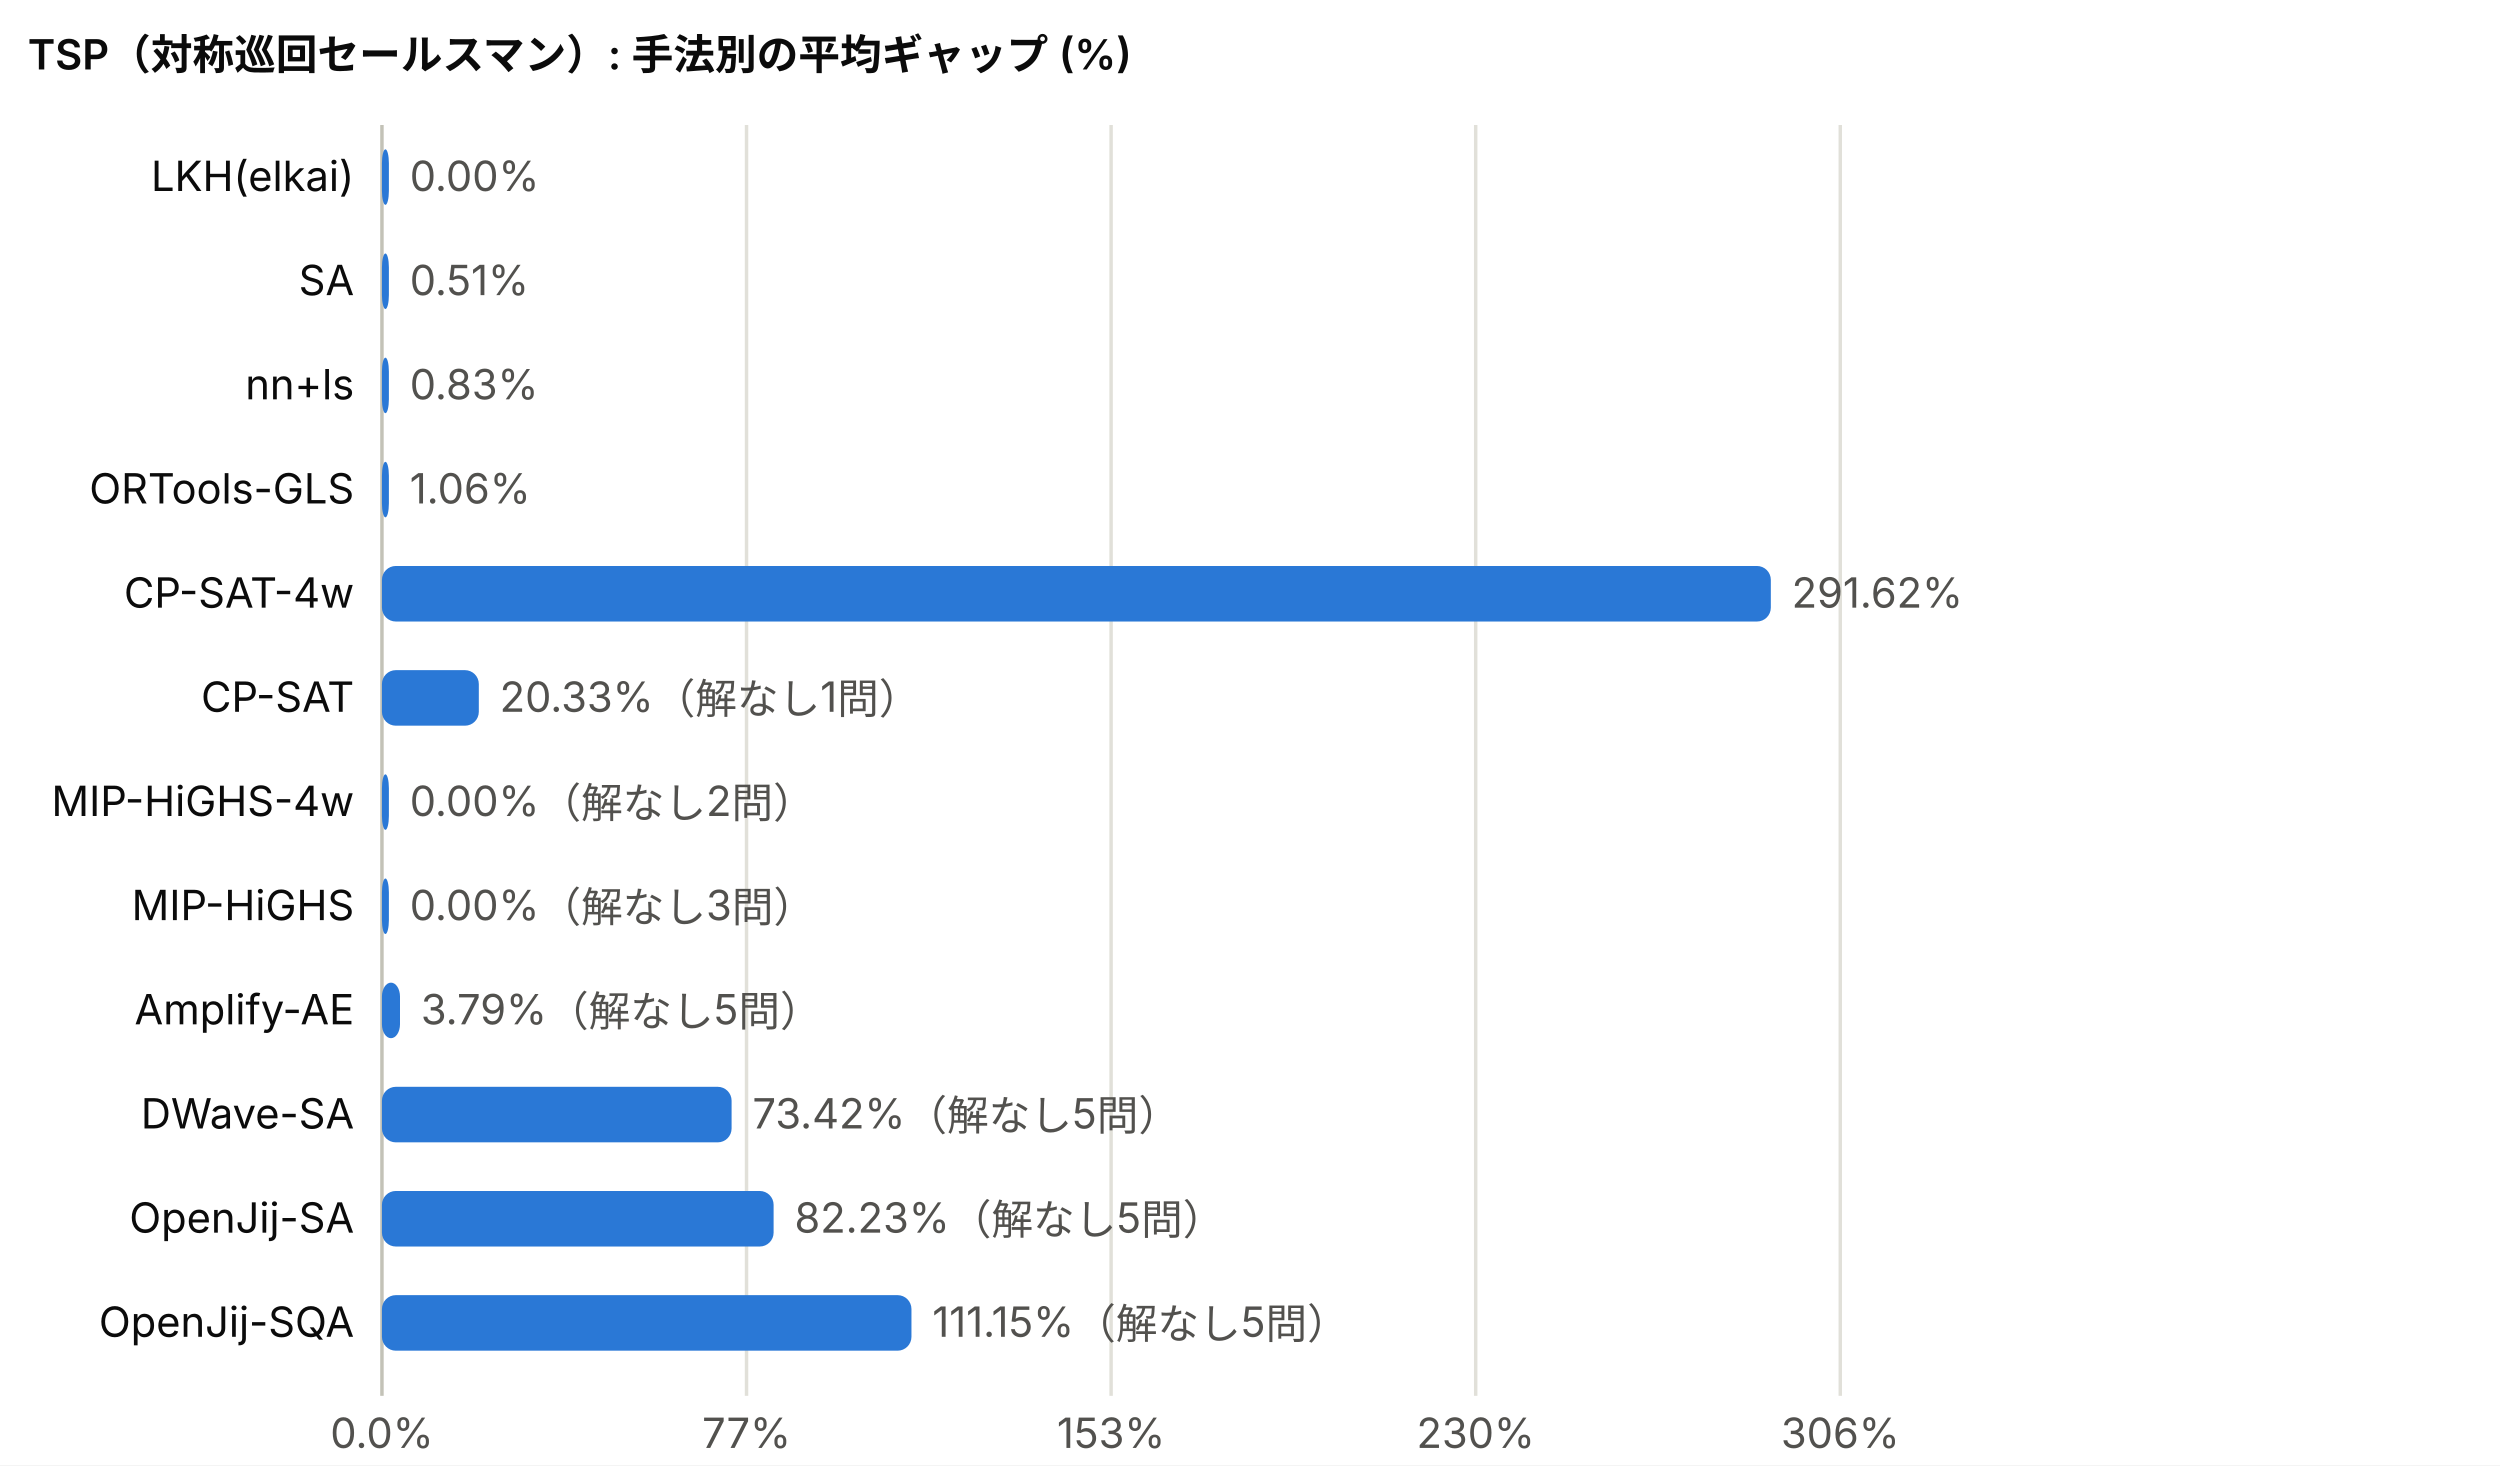
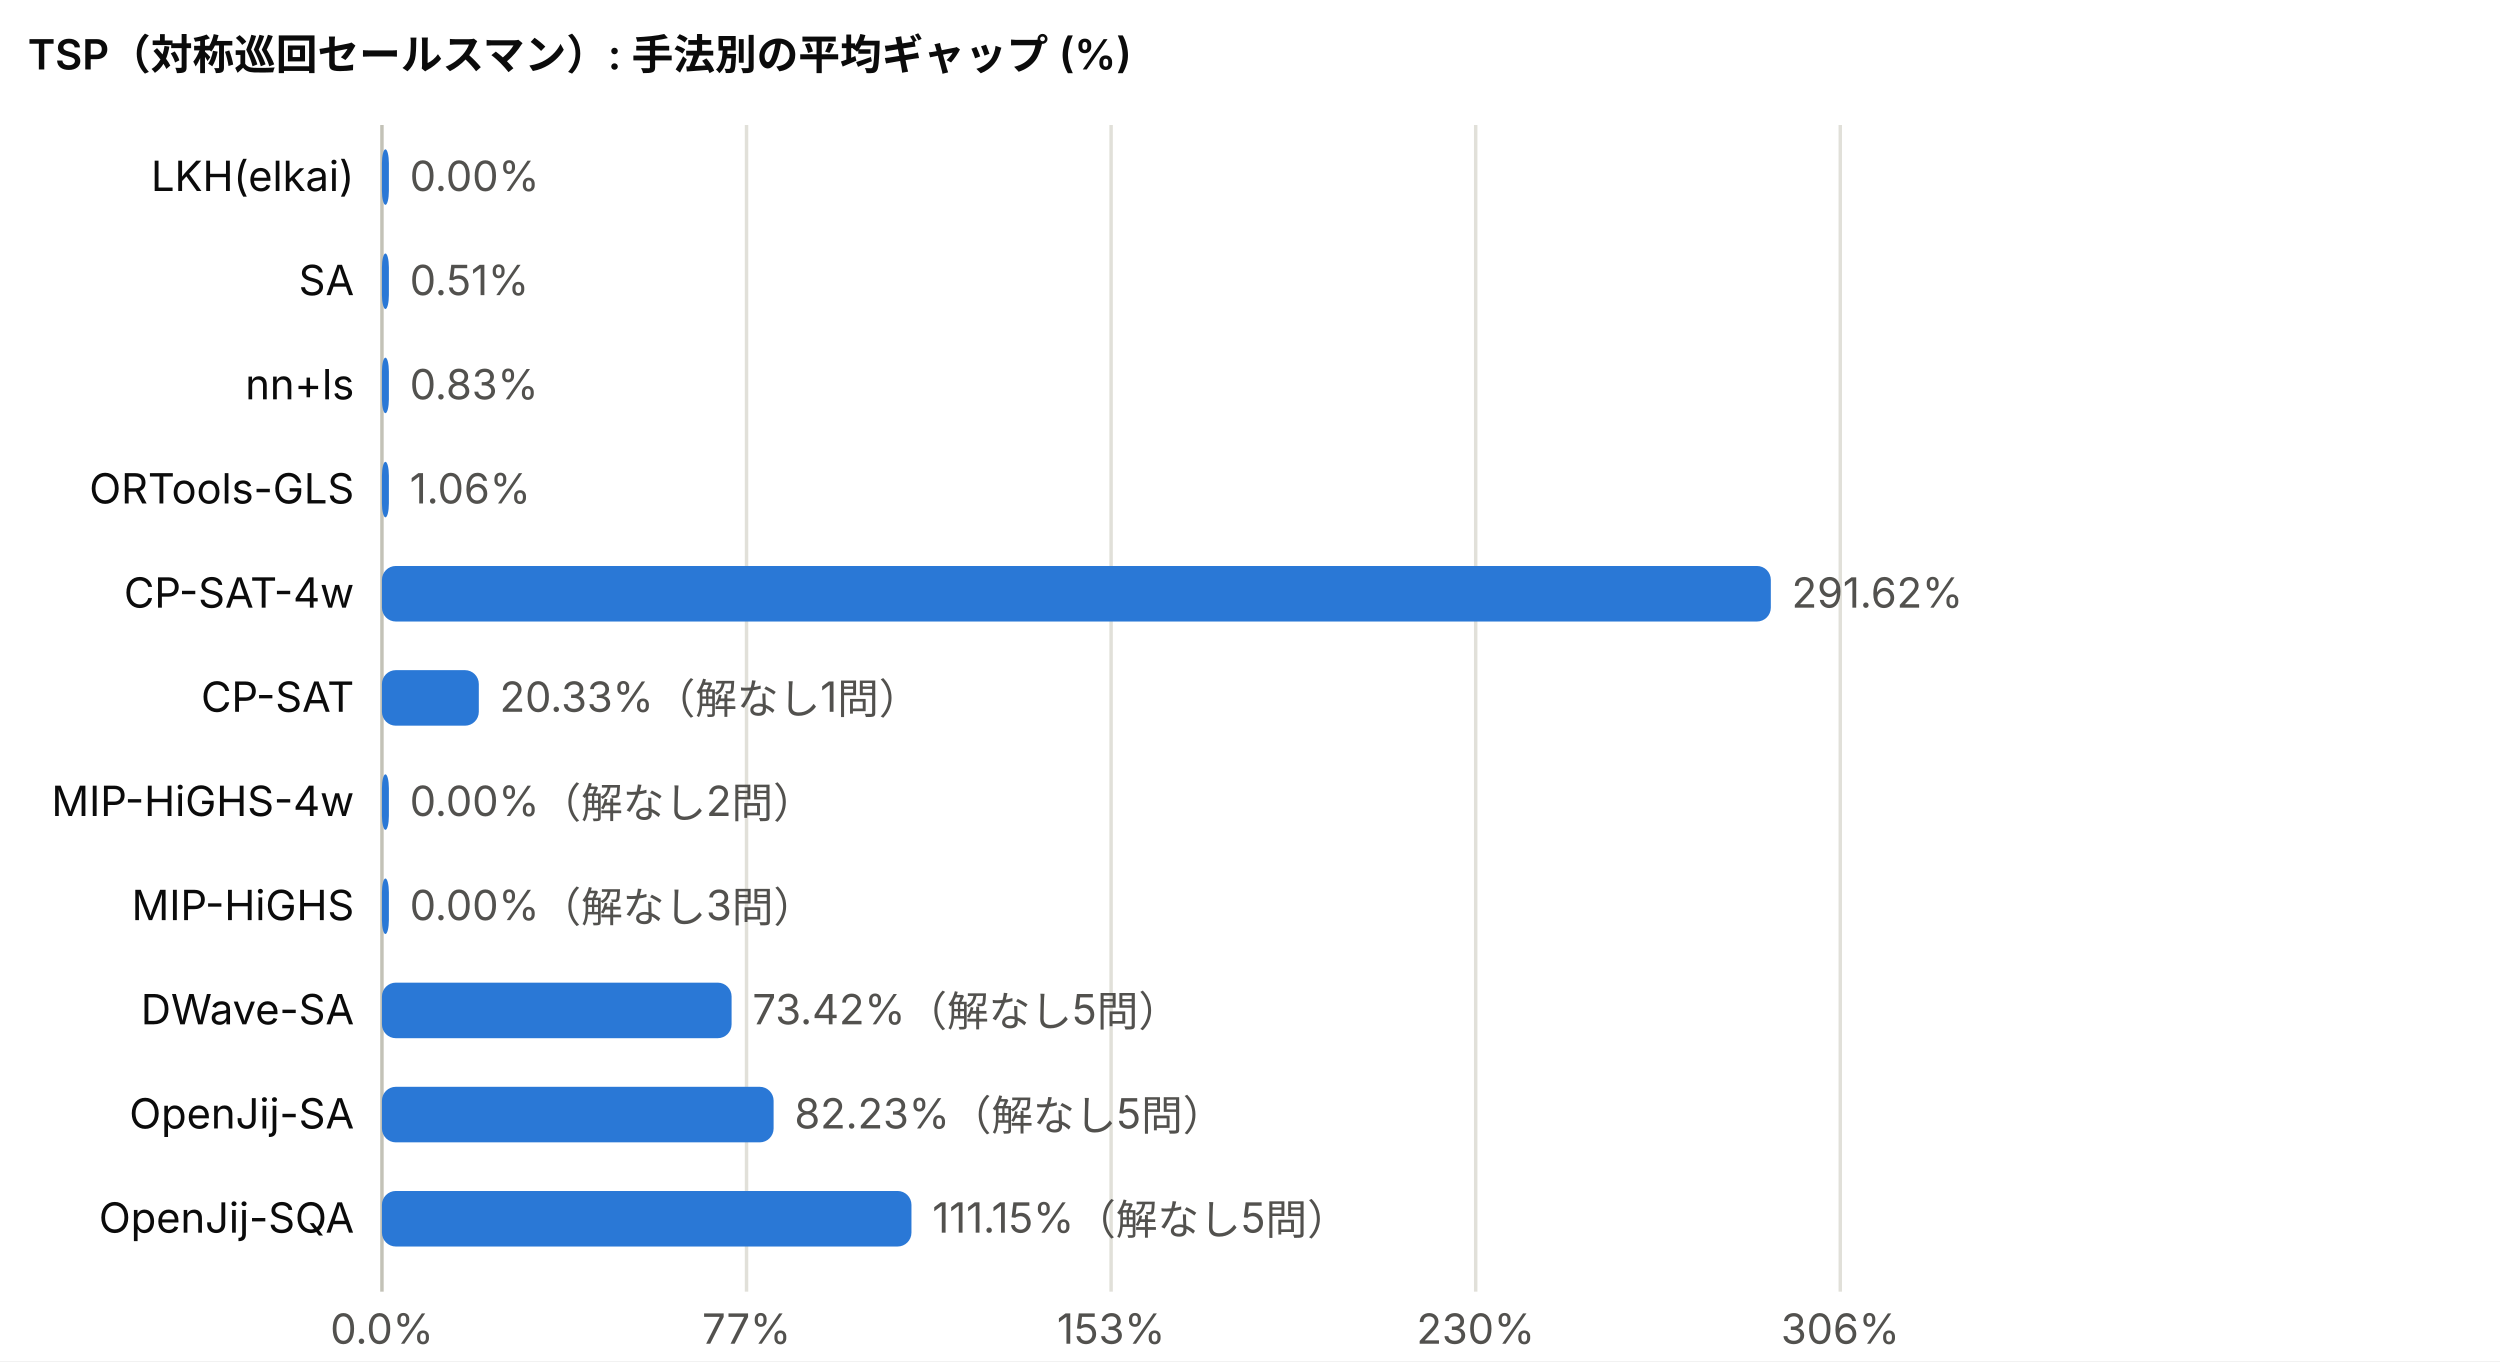
- <svg xmlns="http://www.w3.org/2000/svg" width="720" height="422" viewBox="0 0 720 422" font-family="-apple-system, 'Segoe UI', 'Hiragino Sans', 'Yu Gothic UI', Meiryo, sans-serif" font-size="12">
-   <rect width="720" height="422" fill="#ffffff" />
+ <svg xmlns="http://www.w3.org/2000/svg" width="720" height="392" viewBox="0 0 720 392" font-family="-apple-system, 'Segoe UI', 'Hiragino Sans', 'Yu Gothic UI', Meiryo, sans-serif" font-size="12">
+   <rect width="720" height="392" fill="#ffffff" />
  <text x="8.0" y="20.0" text-anchor="start" fill="#0b0b0b" font-weight="600">TSP（対称巡回セールスマン）: 手法別の平均ギャップ (%)</text>
-   <line x1="110.0" x2="110.0" y1="36" y2="402" stroke="#c3c2b7" />
-   <text x="110.0" y="417.0" text-anchor="middle" fill="#52514e">0.0%</text>
-   <line x1="215.0" x2="215.0" y1="36" y2="402" stroke="#e1e0d9" />
-   <text x="215.0" y="417.0" text-anchor="middle" fill="#52514e">77%</text>
-   <line x1="320.0" x2="320.0" y1="36" y2="402" stroke="#e1e0d9" />
-   <text x="320.0" y="417.0" text-anchor="middle" fill="#52514e">153%</text>
-   <line x1="425.0" x2="425.0" y1="36" y2="402" stroke="#e1e0d9" />
-   <text x="425.0" y="417.0" text-anchor="middle" fill="#52514e">230%</text>
-   <line x1="530.0" x2="530.0" y1="36" y2="402" stroke="#e1e0d9" />
-   <text x="530.0" y="417.0" text-anchor="middle" fill="#52514e">306%</text>
+   <line x1="110.0" x2="110.0" y1="36" y2="372" stroke="#c3c2b7" />
+   <text x="110.0" y="387.0" text-anchor="middle" fill="#52514e">0.0%</text>
+   <line x1="215.0" x2="215.0" y1="36" y2="372" stroke="#e1e0d9" />
+   <text x="215.0" y="387.0" text-anchor="middle" fill="#52514e">77%</text>
+   <line x1="320.0" x2="320.0" y1="36" y2="372" stroke="#e1e0d9" />
+   <text x="320.0" y="387.0" text-anchor="middle" fill="#52514e">153%</text>
+   <line x1="425.0" x2="425.0" y1="36" y2="372" stroke="#e1e0d9" />
+   <text x="425.0" y="387.0" text-anchor="middle" fill="#52514e">230%</text>
+   <line x1="530.0" x2="530.0" y1="36" y2="372" stroke="#e1e0d9" />
+   <text x="530.0" y="387.0" text-anchor="middle" fill="#52514e">306%</text>
  <text x="102.0" y="55.0" text-anchor="end" fill="#0b0b0b">LKH(elkai)</text>
  <rect x="110" y="43" width="2.0" height="16" rx="4" fill="#2a78d6" />
  <text x="118.0" y="55.0" text-anchor="start" fill="#52514e">0.00%</text>
  <text x="102.0" y="85.0" text-anchor="end" fill="#0b0b0b">SA</text>
  <rect x="110" y="73" width="2.0" height="16" rx="4" fill="#2a78d6" />
  <text x="118.0" y="85.0" text-anchor="start" fill="#52514e">0.51%</text>
  <text x="102.0" y="115.0" text-anchor="end" fill="#0b0b0b">nn+ls</text>
  <rect x="110" y="103" width="2.0" height="16" rx="4" fill="#2a78d6" />
  <text x="118.0" y="115.0" text-anchor="start" fill="#52514e">0.83%</text>
  <text x="102.0" y="145.0" text-anchor="end" fill="#0b0b0b">ORTools-GLS</text>
  <rect x="110" y="133" width="2.0" height="16" rx="4" fill="#2a78d6" />
  <text x="118.0" y="145.0" text-anchor="start" fill="#52514e">1.06%</text>
  <text x="102.0" y="175.0" text-anchor="end" fill="#0b0b0b">CP-SAT-4w</text>
  <rect x="110" y="163" width="400.0" height="16" rx="4" fill="#2a78d6" />
  <text x="516.0" y="175.0" text-anchor="start" fill="#52514e">291.62%</text>
  <text x="102.0" y="205.0" text-anchor="end" fill="#0b0b0b">CP-SAT</text>
  <rect x="110" y="193" width="27.9" height="16" rx="4" fill="#2a78d6" />
  <text x="143.9" y="205.0" text-anchor="start" fill="#52514e">20.33%（解なし1問）</text>
  <text x="102.0" y="235.0" text-anchor="end" fill="#0b0b0b">MIP-HiGHS-4w</text>
  <rect x="110" y="223" width="2.0" height="16" rx="4" fill="#2a78d6" />
  <text x="118.0" y="235.0" text-anchor="start" fill="#52514e">0.00%（解なし2問）</text>
  <text x="102.0" y="265.0" text-anchor="end" fill="#0b0b0b">MIP-HiGHS</text>
  <rect x="110" y="253" width="2.0" height="16" rx="4" fill="#2a78d6" />
  <text x="118.0" y="265.0" text-anchor="start" fill="#52514e">0.00%（解なし3問）</text>
-   <text x="102.0" y="295.0" text-anchor="end" fill="#0b0b0b">Amplify-AE</text>
-   <rect x="110" y="283" width="5.2" height="16" rx="4" fill="#2a78d6" />
-   <text x="121.2" y="295.0" text-anchor="start" fill="#52514e">3.79%（解なし5問）</text>
-   <text x="102.0" y="325.0" text-anchor="end" fill="#0b0b0b">DWave-SA</text>
-   <rect x="110" y="313" width="100.7" height="16" rx="4" fill="#2a78d6" />
-   <text x="216.7" y="325.0" text-anchor="start" fill="#52514e">73.42%（解なし5問）</text>
-   <text x="102.0" y="355.0" text-anchor="end" fill="#0b0b0b">OpenJij-SA</text>
-   <rect x="110" y="343" width="112.8" height="16" rx="4" fill="#2a78d6" />
-   <text x="228.8" y="355.0" text-anchor="start" fill="#52514e">82.23%（解なし5問）</text>
-   <text x="102.0" y="385.0" text-anchor="end" fill="#0b0b0b">OpenJij-SQA</text>
-   <rect x="110" y="373" width="152.5" height="16" rx="4" fill="#2a78d6" />
-   <text x="268.5" y="385.0" text-anchor="start" fill="#52514e">111.15%（解なし5問）</text>
+   <text x="102.0" y="295.0" text-anchor="end" fill="#0b0b0b">DWave-SA</text>
+   <rect x="110" y="283" width="100.7" height="16" rx="4" fill="#2a78d6" />
+   <text x="216.7" y="295.0" text-anchor="start" fill="#52514e">73.42%（解なし5問）</text>
+   <text x="102.0" y="325.0" text-anchor="end" fill="#0b0b0b">OpenJij-SA</text>
+   <rect x="110" y="313" width="112.8" height="16" rx="4" fill="#2a78d6" />
+   <text x="228.8" y="325.0" text-anchor="start" fill="#52514e">82.23%（解なし5問）</text>
+   <text x="102.0" y="355.0" text-anchor="end" fill="#0b0b0b">OpenJij-SQA</text>
+   <rect x="110" y="343" width="152.5" height="16" rx="4" fill="#2a78d6" />
+   <text x="268.5" y="355.0" text-anchor="start" fill="#52514e">111.15%（解なし5問）</text>
</svg>
